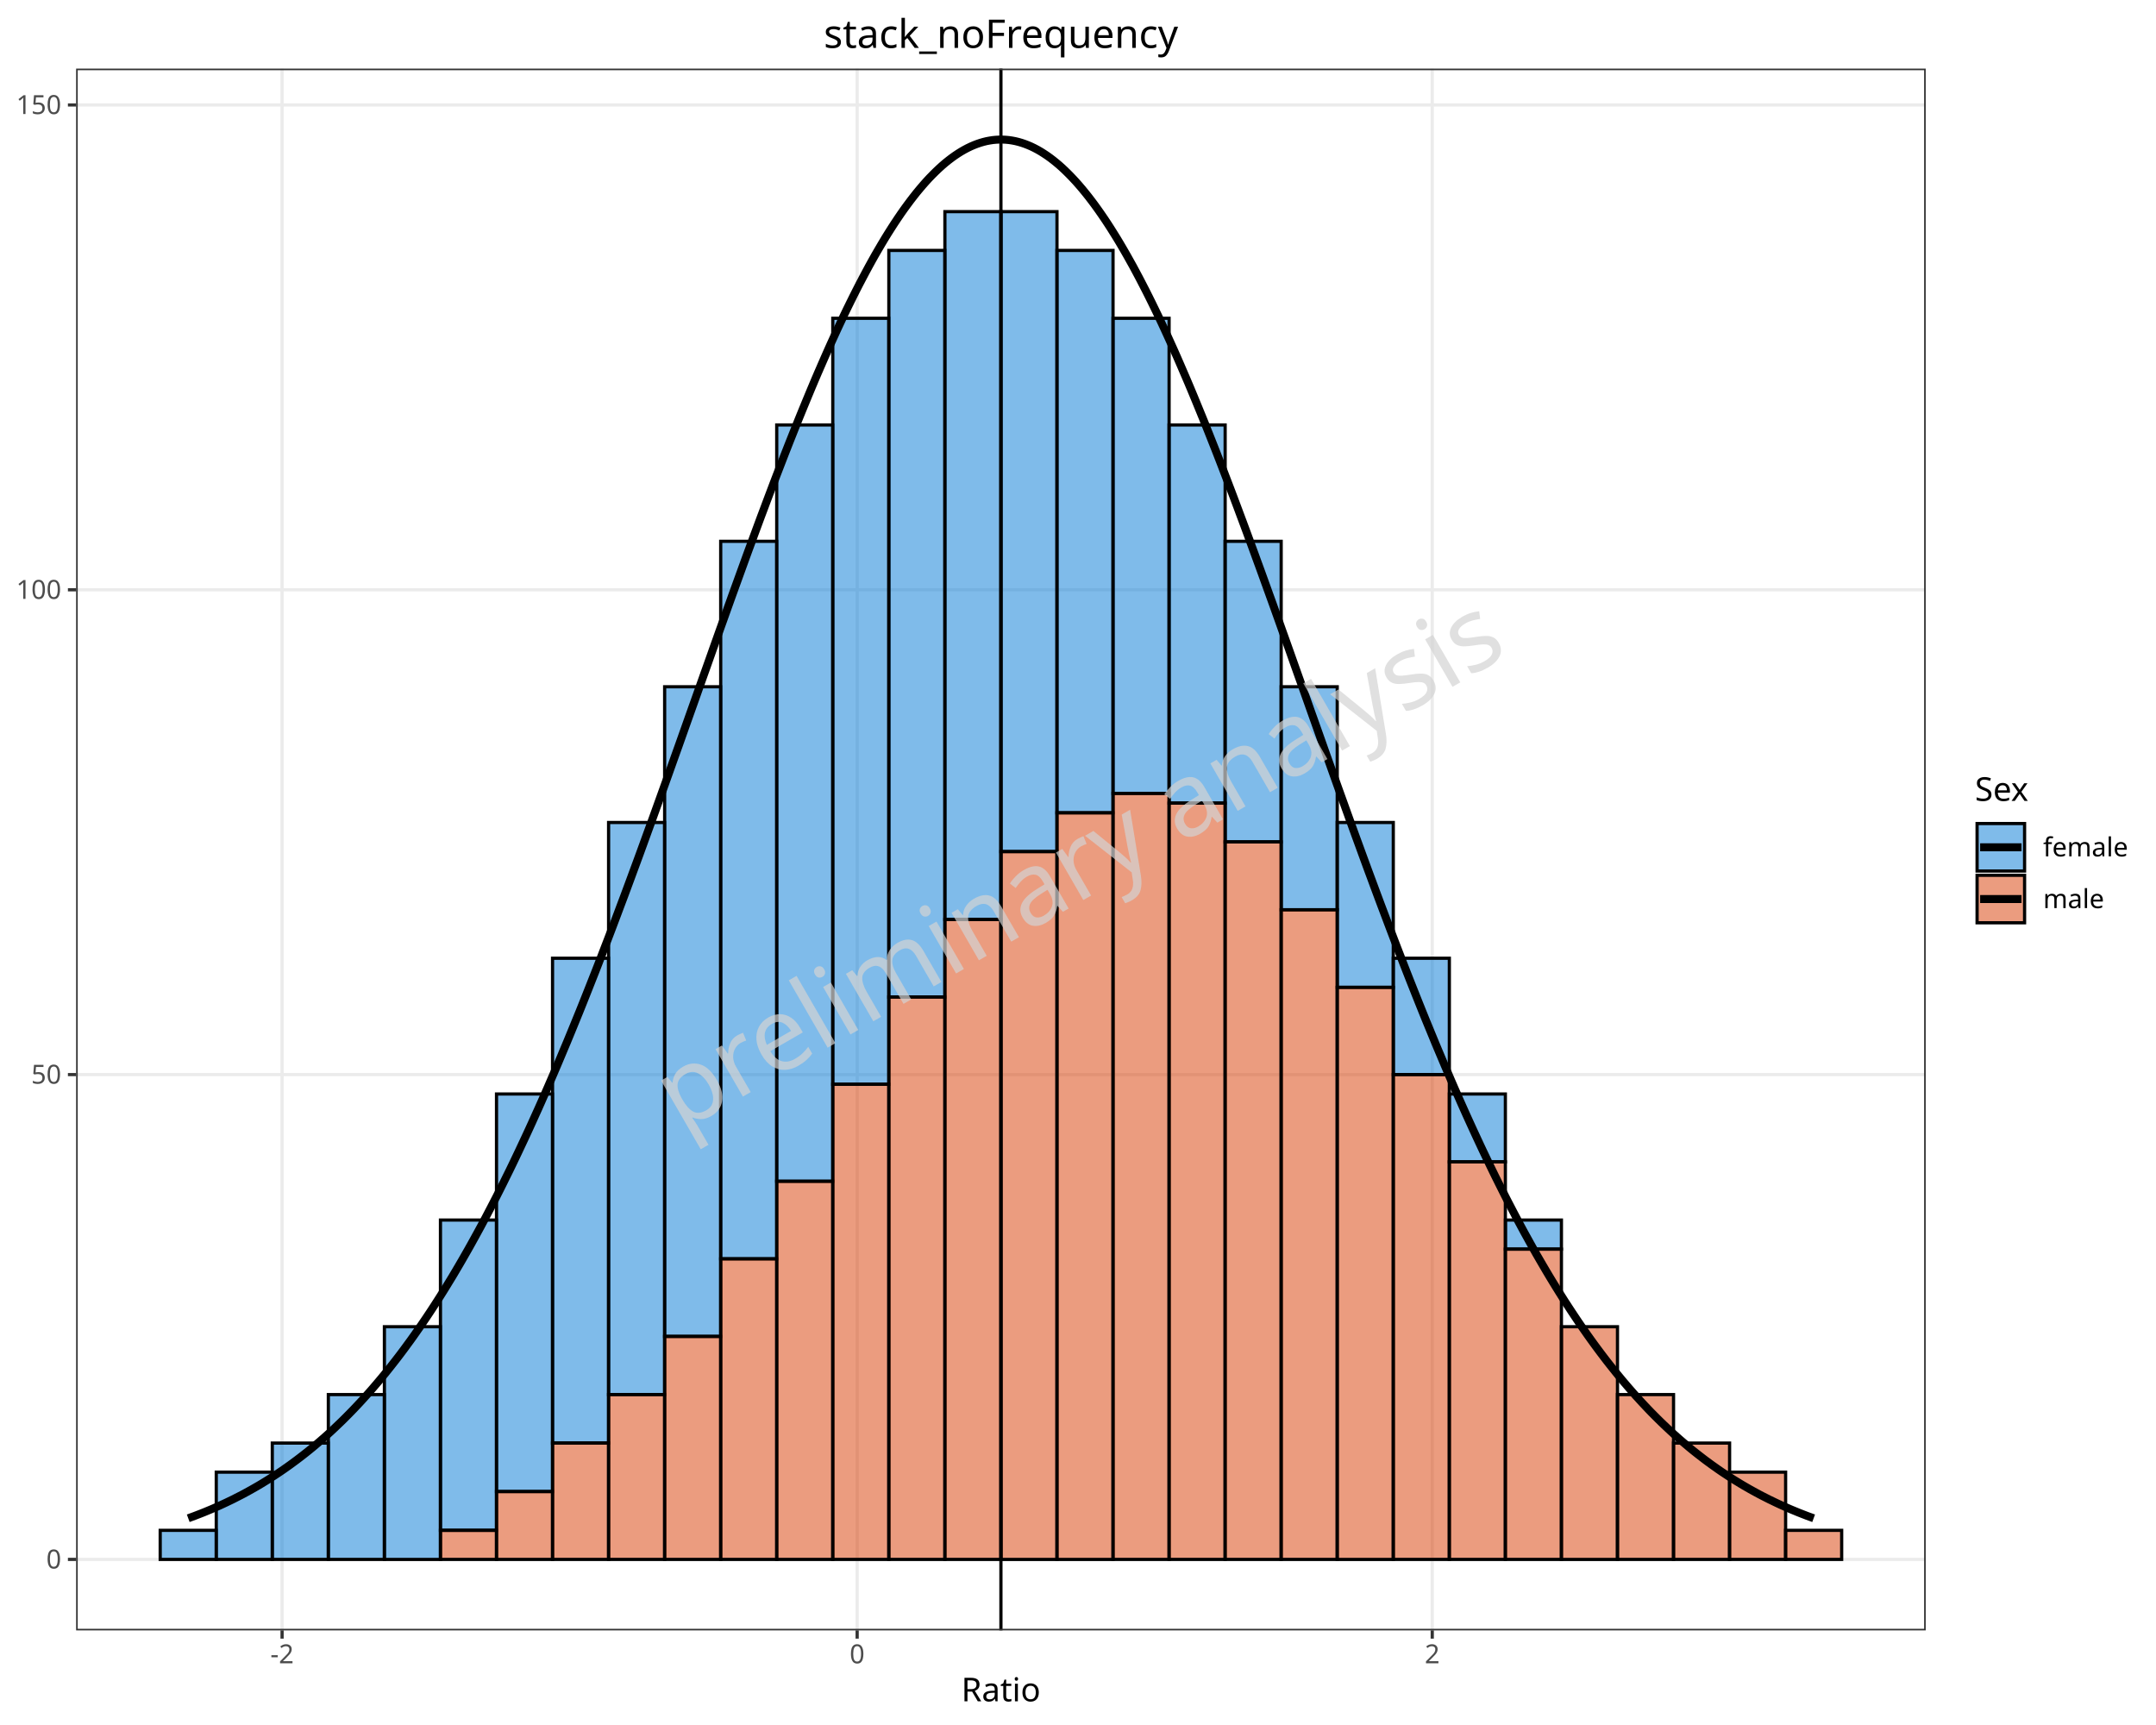
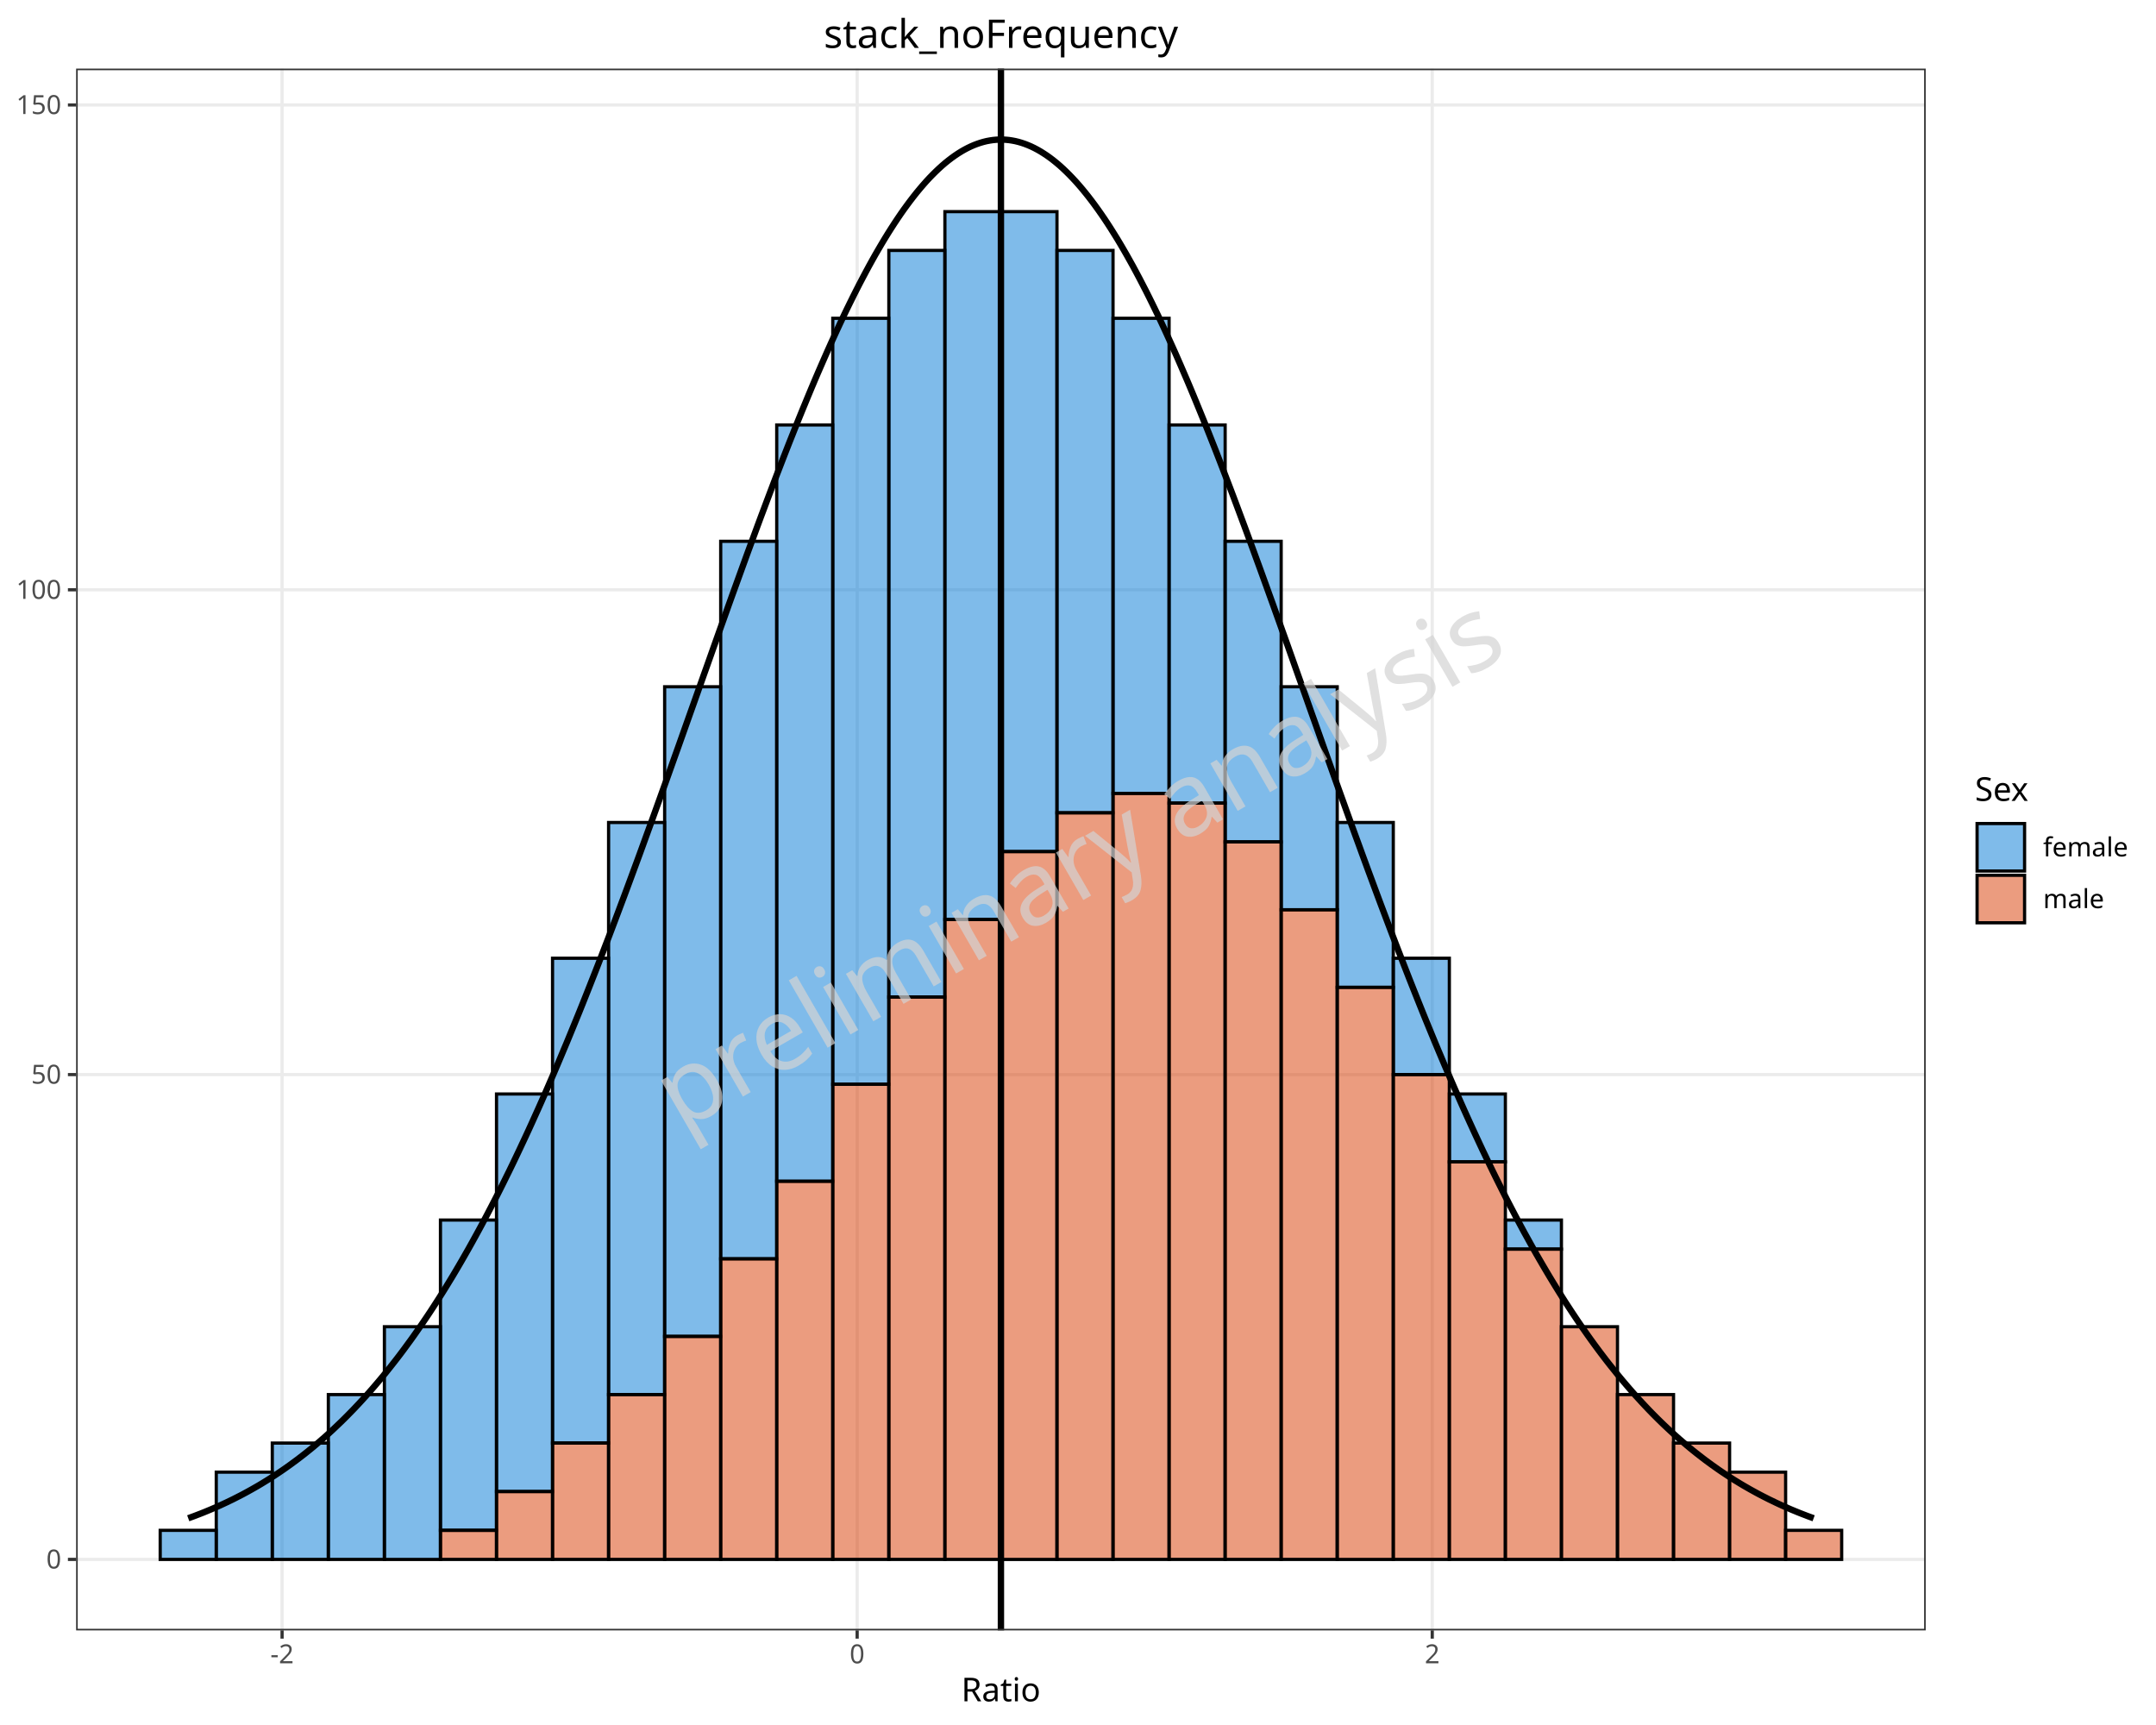
<svg xmlns="http://www.w3.org/2000/svg" class="svglite" data-engine-version="2.0" width="720.00pt" height="576.00pt" viewBox="0 0 720.00 576.00">
  <defs>
    <style type="text/css">
    .svglite line, .svglite polyline, .svglite polygon, .svglite path, .svglite rect, .svglite circle {
      fill: none;
      stroke: #000000;
      stroke-linecap: round;
      stroke-linejoin: round;
      stroke-miterlimit: 10.00;
    }
  </style>
  </defs>
  <rect width="100%" height="100%" style="stroke: none; fill: #FFFFFF;" />
  <defs>
    <clipPath id="cpMC4wMHw3MjAuMDB8MC4wMHw1NzYuMDA=">
      <rect x="0.00" y="0.00" width="720.00" height="576.00" />
    </clipPath>
  </defs>
  <g clip-path="url(#cpMC4wMHw3MjAuMDB8MC4wMHw1NzYuMDA=)">
    <rect x="0.00" y="0.00" width="720.00" height="576.00" style="stroke-width: 1.07; stroke: #FFFFFF; fill: #FFFFFF;" />
  </g>
  <defs>
    <clipPath id="cpMjUuNDJ8NjQzLjEwfDIyLjkwfDU0NC40Mg==">
      <rect x="25.42" y="22.90" width="617.68" height="521.51" />
    </clipPath>
  </defs>
  <g clip-path="url(#cpMjUuNDJ8NjQzLjEwfDIyLjkwfDU0NC40Mg==)">
    <rect x="25.42" y="22.90" width="617.68" height="521.51" style="stroke-width: 1.07; stroke: none; fill: #FFFFFF;" />
    <polyline points="25.42,520.71 643.10,520.71 " style="stroke-width: 1.07; stroke: #EBEBEB; stroke-linecap: butt;" />
    <polyline points="25.42,358.82 643.10,358.82 " style="stroke-width: 1.07; stroke: #EBEBEB; stroke-linecap: butt;" />
    <polyline points="25.42,196.94 643.10,196.94 " style="stroke-width: 1.07; stroke: #EBEBEB; stroke-linecap: butt;" />
    <polyline points="25.42,35.05 643.10,35.05 " style="stroke-width: 1.07; stroke: #EBEBEB; stroke-linecap: butt;" />
    <polyline points="94.20,544.42 94.20,22.90 " style="stroke-width: 1.07; stroke: #EBEBEB; stroke-linecap: butt;" />
    <polyline points="286.25,544.42 286.25,22.90 " style="stroke-width: 1.07; stroke: #EBEBEB; stroke-linecap: butt;" />
    <polyline points="478.30,544.42 478.30,22.90 " style="stroke-width: 1.07; stroke: #EBEBEB; stroke-linecap: butt;" />
    <rect x="53.50" y="511.00" width="18.72" height="9.71" style="stroke-width: 1.07; stroke-linecap: butt; stroke-linejoin: miter; fill: #0078D7; fill-opacity: 0.50;" />
    <rect x="72.22" y="491.57" width="18.72" height="29.14" style="stroke-width: 1.07; stroke-linecap: butt; stroke-linejoin: miter; fill: #0078D7; fill-opacity: 0.50;" />
    <rect x="90.93" y="481.86" width="18.72" height="38.85" style="stroke-width: 1.07; stroke-linecap: butt; stroke-linejoin: miter; fill: #0078D7; fill-opacity: 0.50;" />
    <rect x="109.65" y="465.67" width="18.72" height="55.04" style="stroke-width: 1.07; stroke-linecap: butt; stroke-linejoin: miter; fill: #0078D7; fill-opacity: 0.50;" />
    <rect x="128.37" y="443.01" width="18.72" height="77.71" style="stroke-width: 1.07; stroke-linecap: butt; stroke-linejoin: miter; fill: #0078D7; fill-opacity: 0.50;" />
    <rect x="147.09" y="407.39" width="18.72" height="103.61" style="stroke-width: 1.07; stroke-linecap: butt; stroke-linejoin: miter; fill: #0078D7; fill-opacity: 0.50;" />
    <rect x="165.81" y="365.30" width="18.72" height="132.75" style="stroke-width: 1.07; stroke-linecap: butt; stroke-linejoin: miter; fill: #0078D7; fill-opacity: 0.50;" />
    <rect x="184.52" y="319.97" width="18.72" height="161.89" style="stroke-width: 1.07; stroke-linecap: butt; stroke-linejoin: miter; fill: #0078D7; fill-opacity: 0.50;" />
    <rect x="203.24" y="274.64" width="18.72" height="191.03" style="stroke-width: 1.07; stroke-linecap: butt; stroke-linejoin: miter; fill: #0078D7; fill-opacity: 0.50;" />
    <rect x="221.96" y="229.32" width="18.72" height="216.93" style="stroke-width: 1.07; stroke-linecap: butt; stroke-linejoin: miter; fill: #0078D7; fill-opacity: 0.50;" />
    <rect x="240.68" y="180.75" width="18.72" height="239.59" style="stroke-width: 1.07; stroke-linecap: butt; stroke-linejoin: miter; fill: #0078D7; fill-opacity: 0.50;" />
    <rect x="259.39" y="141.90" width="18.72" height="252.54" style="stroke-width: 1.07; stroke-linecap: butt; stroke-linejoin: miter; fill: #0078D7; fill-opacity: 0.50;" />
    <rect x="278.11" y="106.28" width="18.72" height="255.78" style="stroke-width: 1.07; stroke-linecap: butt; stroke-linejoin: miter; fill: #0078D7; fill-opacity: 0.50;" />
    <rect x="296.83" y="83.62" width="18.72" height="249.31" style="stroke-width: 1.07; stroke-linecap: butt; stroke-linejoin: miter; fill: #0078D7; fill-opacity: 0.50;" />
    <rect x="315.55" y="70.67" width="18.72" height="236.36" style="stroke-width: 1.07; stroke-linecap: butt; stroke-linejoin: miter; fill: #0078D7; fill-opacity: 0.50;" />
    <rect x="334.26" y="70.67" width="18.72" height="213.69" style="stroke-width: 1.07; stroke-linecap: butt; stroke-linejoin: miter; fill: #0078D7; fill-opacity: 0.50;" />
    <rect x="352.98" y="83.62" width="18.72" height="187.79" style="stroke-width: 1.07; stroke-linecap: butt; stroke-linejoin: miter; fill: #0078D7; fill-opacity: 0.50;" />
    <rect x="371.70" y="106.28" width="18.72" height="158.65" style="stroke-width: 1.07; stroke-linecap: butt; stroke-linejoin: miter; fill: #0078D7; fill-opacity: 0.50;" />
    <rect x="390.42" y="141.90" width="18.72" height="126.27" style="stroke-width: 1.07; stroke-linecap: butt; stroke-linejoin: miter; fill: #0078D7; fill-opacity: 0.50;" />
    <rect x="409.13" y="180.75" width="18.72" height="100.37" style="stroke-width: 1.07; stroke-linecap: butt; stroke-linejoin: miter; fill: #0078D7; fill-opacity: 0.50;" />
    <rect x="427.85" y="229.32" width="18.72" height="74.47" style="stroke-width: 1.07; stroke-linecap: butt; stroke-linejoin: miter; fill: #0078D7; fill-opacity: 0.50;" />
    <rect x="446.57" y="274.64" width="18.72" height="55.04" style="stroke-width: 1.07; stroke-linecap: butt; stroke-linejoin: miter; fill: #0078D7; fill-opacity: 0.50;" />
    <rect x="465.29" y="319.97" width="18.72" height="38.85" style="stroke-width: 1.07; stroke-linecap: butt; stroke-linejoin: miter; fill: #0078D7; fill-opacity: 0.50;" />
    <rect x="484.00" y="365.30" width="18.72" height="22.66" style="stroke-width: 1.07; stroke-linecap: butt; stroke-linejoin: miter; fill: #0078D7; fill-opacity: 0.50;" />
    <rect x="502.72" y="407.39" width="18.72" height="9.71" style="stroke-width: 1.07; stroke-linecap: butt; stroke-linejoin: miter; fill: #0078D7; fill-opacity: 0.50;" />
    <rect x="521.44" y="443.01" width="18.72" height="0.00" style="stroke-width: 1.07; stroke-linecap: butt; stroke-linejoin: miter; fill: #0078D7; fill-opacity: 0.50;" />
    <rect x="540.16" y="465.67" width="18.72" height="0.00" style="stroke-width: 1.07; stroke-linecap: butt; stroke-linejoin: miter; fill: #0078D7; fill-opacity: 0.50;" />
    <rect x="558.88" y="481.86" width="18.72" height="0.00" style="stroke-width: 1.07; stroke-linecap: butt; stroke-linejoin: miter; fill: #0078D7; fill-opacity: 0.50;" />
    <rect x="577.59" y="491.57" width="18.72" height="0.00" style="stroke-width: 1.07; stroke-linecap: butt; stroke-linejoin: miter; fill: #0078D7; fill-opacity: 0.50;" />
    <rect x="596.31" y="511.00" width="18.72" height="0.00" style="stroke-width: 1.07; stroke-linecap: butt; stroke-linejoin: miter; fill: #0078D7; fill-opacity: 0.50;" />
    <rect x="53.50" y="520.71" width="18.72" height="0.00" style="stroke-width: 1.07; stroke-linecap: butt; stroke-linejoin: miter; fill: #D83B01; fill-opacity: 0.50;" />
    <rect x="72.22" y="520.71" width="18.72" height="0.00" style="stroke-width: 1.07; stroke-linecap: butt; stroke-linejoin: miter; fill: #D83B01; fill-opacity: 0.50;" />
    <rect x="90.93" y="520.71" width="18.72" height="0.00" style="stroke-width: 1.07; stroke-linecap: butt; stroke-linejoin: miter; fill: #D83B01; fill-opacity: 0.50;" />
    <rect x="109.65" y="520.71" width="18.72" height="0.00" style="stroke-width: 1.07; stroke-linecap: butt; stroke-linejoin: miter; fill: #D83B01; fill-opacity: 0.50;" />
    <rect x="128.37" y="520.71" width="18.72" height="0.00" style="stroke-width: 1.07; stroke-linecap: butt; stroke-linejoin: miter; fill: #D83B01; fill-opacity: 0.50;" />
    <rect x="147.09" y="511.00" width="18.72" height="9.71" style="stroke-width: 1.07; stroke-linecap: butt; stroke-linejoin: miter; fill: #D83B01; fill-opacity: 0.50;" />
    <rect x="165.81" y="498.05" width="18.72" height="22.66" style="stroke-width: 1.07; stroke-linecap: butt; stroke-linejoin: miter; fill: #D83B01; fill-opacity: 0.50;" />
    <rect x="184.52" y="481.86" width="18.72" height="38.85" style="stroke-width: 1.07; stroke-linecap: butt; stroke-linejoin: miter; fill: #D83B01; fill-opacity: 0.50;" />
    <rect x="203.24" y="465.67" width="18.72" height="55.04" style="stroke-width: 1.07; stroke-linecap: butt; stroke-linejoin: miter; fill: #D83B01; fill-opacity: 0.50;" />
    <rect x="221.96" y="446.24" width="18.72" height="74.47" style="stroke-width: 1.07; stroke-linecap: butt; stroke-linejoin: miter; fill: #D83B01; fill-opacity: 0.50;" />
    <rect x="240.68" y="420.34" width="18.72" height="100.37" style="stroke-width: 1.07; stroke-linecap: butt; stroke-linejoin: miter; fill: #D83B01; fill-opacity: 0.50;" />
    <rect x="259.39" y="394.44" width="18.72" height="126.27" style="stroke-width: 1.07; stroke-linecap: butt; stroke-linejoin: miter; fill: #D83B01; fill-opacity: 0.50;" />
    <rect x="278.11" y="362.06" width="18.72" height="158.65" style="stroke-width: 1.07; stroke-linecap: butt; stroke-linejoin: miter; fill: #D83B01; fill-opacity: 0.50;" />
    <rect x="296.83" y="332.92" width="18.72" height="187.79" style="stroke-width: 1.07; stroke-linecap: butt; stroke-linejoin: miter; fill: #D83B01; fill-opacity: 0.50;" />
    <rect x="315.55" y="307.02" width="18.72" height="213.69" style="stroke-width: 1.07; stroke-linecap: butt; stroke-linejoin: miter; fill: #D83B01; fill-opacity: 0.50;" />
    <rect x="334.26" y="284.36" width="18.72" height="236.36" style="stroke-width: 1.07; stroke-linecap: butt; stroke-linejoin: miter; fill: #D83B01; fill-opacity: 0.50;" />
    <rect x="352.98" y="271.41" width="18.72" height="249.31" style="stroke-width: 1.07; stroke-linecap: butt; stroke-linejoin: miter; fill: #D83B01; fill-opacity: 0.50;" />
    <rect x="371.70" y="264.93" width="18.72" height="255.78" style="stroke-width: 1.07; stroke-linecap: butt; stroke-linejoin: miter; fill: #D83B01; fill-opacity: 0.50;" />
    <rect x="390.42" y="268.17" width="18.72" height="252.54" style="stroke-width: 1.07; stroke-linecap: butt; stroke-linejoin: miter; fill: #D83B01; fill-opacity: 0.50;" />
    <rect x="409.13" y="281.12" width="18.72" height="239.59" style="stroke-width: 1.07; stroke-linecap: butt; stroke-linejoin: miter; fill: #D83B01; fill-opacity: 0.50;" />
    <rect x="427.85" y="303.78" width="18.72" height="216.93" style="stroke-width: 1.07; stroke-linecap: butt; stroke-linejoin: miter; fill: #D83B01; fill-opacity: 0.50;" />
    <rect x="446.57" y="329.69" width="18.72" height="191.03" style="stroke-width: 1.07; stroke-linecap: butt; stroke-linejoin: miter; fill: #D83B01; fill-opacity: 0.50;" />
    <rect x="465.29" y="358.82" width="18.72" height="161.89" style="stroke-width: 1.07; stroke-linecap: butt; stroke-linejoin: miter; fill: #D83B01; fill-opacity: 0.50;" />
    <rect x="484.00" y="387.96" width="18.72" height="132.75" style="stroke-width: 1.07; stroke-linecap: butt; stroke-linejoin: miter; fill: #D83B01; fill-opacity: 0.50;" />
    <rect x="502.72" y="417.10" width="18.72" height="103.61" style="stroke-width: 1.07; stroke-linecap: butt; stroke-linejoin: miter; fill: #D83B01; fill-opacity: 0.50;" />
    <rect x="521.44" y="443.01" width="18.72" height="77.71" style="stroke-width: 1.07; stroke-linecap: butt; stroke-linejoin: miter; fill: #D83B01; fill-opacity: 0.50;" />
    <rect x="540.16" y="465.67" width="18.72" height="55.04" style="stroke-width: 1.07; stroke-linecap: butt; stroke-linejoin: miter; fill: #D83B01; fill-opacity: 0.50;" />
    <rect x="558.88" y="481.86" width="18.72" height="38.85" style="stroke-width: 1.07; stroke-linecap: butt; stroke-linejoin: miter; fill: #D83B01; fill-opacity: 0.50;" />
    <rect x="577.59" y="491.57" width="18.72" height="29.14" style="stroke-width: 1.07; stroke-linecap: butt; stroke-linejoin: miter; fill: #D83B01; fill-opacity: 0.50;" />
    <rect x="596.31" y="511.00" width="18.72" height="9.71" style="stroke-width: 1.07; stroke-linecap: butt; stroke-linejoin: miter; fill: #D83B01; fill-opacity: 0.50;" />
-     <polyline points="62.86,506.97 63.92,506.58 64.98,506.19 66.04,505.78 67.11,505.37 68.17,504.95 69.23,504.51 70.29,504.07 71.36,503.61 72.42,503.15 73.48,502.68 74.54,502.19 75.61,501.69 76.67,501.18 77.73,500.67 78.79,500.13 79.85,499.59 80.92,499.04 81.98,498.47 83.04,497.89 84.10,497.30 85.17,496.69 86.23,496.08 87.29,495.45 88.35,494.80 89.41,494.15 90.48,493.47 91.54,492.79 92.60,492.09 93.66,491.38 94.73,490.65 95.79,489.90 96.85,489.15 97.91,488.37 98.97,487.59 100.04,486.78 101.10,485.96 102.16,485.13 103.22,484.28 104.29,483.41 105.35,482.52 106.41,481.62 107.47,480.70 108.54,479.77 109.60,478.82 110.66,477.85 111.72,476.86 112.78,475.85 113.85,474.83 114.91,473.79 115.97,472.73 117.03,471.65 118.10,470.55 119.16,469.43 120.22,468.30 121.28,467.14 122.34,465.97 123.41,464.77 124.47,463.56 125.53,462.32 126.59,461.07 127.66,459.79 128.72,458.50 129.78,457.18 130.84,455.84 131.90,454.49 132.97,453.11 134.03,451.71 135.09,450.29 136.15,448.84 137.22,447.38 138.28,445.89 139.34,444.38 140.40,442.85 141.46,441.30 142.53,439.72 143.59,438.13 144.65,436.51 145.71,434.87 146.78,433.20 147.84,431.52 148.90,429.81 149.96,428.07 151.03,426.32 152.09,424.54 153.15,422.74 154.21,420.92 155.27,419.07 156.34,417.20 157.40,415.31 158.46,413.39 159.52,411.46 160.59,409.49 161.65,407.51 162.71,405.50 163.77,403.47 164.83,401.42 165.90,399.35 166.96,397.25 168.02,395.13 169.08,392.98 170.15,390.82 171.21,388.63 172.27,386.42 173.33,384.19 174.39,381.93 175.46,379.65 176.52,377.36 177.58,375.04 178.64,372.69 179.71,370.33 180.77,367.95 181.83,365.54 182.89,363.12 183.95,360.67 185.02,358.20 186.08,355.72 187.14,353.21 188.20,350.68 189.27,348.14 190.33,345.57 191.39,342.99 192.45,340.39 193.52,337.77 194.58,335.13 195.64,332.47 196.70,329.80 197.76,327.11 198.83,324.40 199.89,321.68 200.95,318.94 202.01,316.18 203.08,313.41 204.14,310.63 205.20,307.83 206.26,305.02 207.32,302.19 208.39,299.35 209.45,296.50 210.51,293.64 211.57,290.76 212.64,287.87 213.70,284.98 214.76,282.07 215.82,279.15 216.88,276.23 217.95,273.29 219.01,270.35 220.07,267.40 221.13,264.44 222.20,261.48 223.26,258.51 224.32,255.53 225.38,252.55 226.45,249.57 227.51,246.58 228.57,243.59 229.63,240.60 230.69,237.61 231.76,234.61 232.82,231.62 233.88,228.62 234.94,225.63 236.01,222.64 237.07,219.65 238.13,216.66 239.19,213.68 240.25,210.70 241.32,207.72 242.38,204.76 243.44,201.79 244.50,198.84 245.57,195.89 246.63,192.96 247.69,190.03 248.75,187.11 249.81,184.20 250.88,181.30 251.94,178.42 253.00,175.55 254.06,172.69 255.13,169.85 256.19,167.02 257.25,164.21 258.31,161.41 259.37,158.64 260.44,155.88 261.50,153.13 262.56,150.41 263.62,147.71 264.69,145.03 265.75,142.37 266.81,139.74 267.87,137.13 268.94,134.54 270.00,131.97 271.06,129.43 272.12,126.92 273.18,124.44 274.25,121.98 275.31,119.55 276.37,117.15 277.43,114.78 278.50,112.44 279.56,110.13 280.62,107.85 281.68,105.60 282.74,103.39 283.81,101.21 284.87,99.07 285.93,96.96 286.99,94.89 288.06,92.85 289.12,90.85 290.18,88.88 291.24,86.96 292.30,85.07 293.37,83.23 294.43,81.42 295.49,79.65 296.55,77.93 297.62,76.24 298.68,74.60 299.74,73.00 300.80,71.44 301.86,69.93 302.93,68.46 303.99,67.04 305.05,65.66 306.11,64.32 307.18,63.03 308.24,61.79 309.30,60.59 310.36,59.44 311.43,58.34 312.49,57.29 313.55,56.28 314.61,55.32 315.67,54.41 316.74,53.55 317.80,52.74 318.86,51.98 319.92,51.27 320.99,50.60 322.05,49.99 323.11,49.43 324.17,48.92 325.23,48.46 326.30,48.05 327.36,47.69 328.42,47.38 329.48,47.12 330.55,46.92 331.61,46.76 332.67,46.66 333.73,46.61 334.79,46.61 335.86,46.66 336.92,46.76 337.98,46.92 339.04,47.12 340.11,47.38 341.17,47.69 342.23,48.05 343.29,48.46 344.36,48.92 345.42,49.43 346.48,49.99 347.54,50.60 348.60,51.27 349.67,51.98 350.73,52.74 351.79,53.55 352.85,54.41 353.92,55.32 354.98,56.28 356.04,57.29 357.10,58.34 358.16,59.44 359.23,60.59 360.29,61.79 361.35,63.03 362.41,64.32 363.48,65.66 364.54,67.04 365.60,68.46 366.66,69.93 367.72,71.44 368.79,73.00 369.85,74.60 370.91,76.24 371.97,77.93 373.04,79.65 374.10,81.42 375.16,83.23 376.22,85.07 377.28,86.96 378.35,88.88 379.41,90.85 380.47,92.85 381.53,94.89 382.60,96.96 383.66,99.07 384.72,101.21 385.78,103.39 386.85,105.60 387.91,107.85 388.97,110.13 390.03,112.44 391.09,114.78 392.16,117.15 393.22,119.55 394.28,121.98 395.34,124.44 396.41,126.92 397.47,129.43 398.53,131.97 399.59,134.54 400.65,137.13 401.72,139.74 402.78,142.37 403.84,145.03 404.90,147.71 405.97,150.41 407.03,153.13 408.09,155.88 409.15,158.64 410.21,161.41 411.28,164.21 412.34,167.02 413.40,169.85 414.46,172.69 415.53,175.55 416.59,178.42 417.65,181.30 418.71,184.20 419.77,187.11 420.84,190.03 421.90,192.96 422.96,195.89 424.02,198.84 425.09,201.79 426.15,204.76 427.21,207.72 428.27,210.70 429.34,213.68 430.40,216.66 431.46,219.65 432.52,222.64 433.58,225.63 434.65,228.62 435.71,231.62 436.77,234.61 437.83,237.61 438.90,240.60 439.96,243.59 441.02,246.58 442.08,249.57 443.14,252.55 444.21,255.53 445.27,258.51 446.33,261.48 447.39,264.44 448.46,267.40 449.52,270.35 450.58,273.29 451.64,276.23 452.70,279.15 453.77,282.07 454.83,284.98 455.89,287.87 456.95,290.76 458.02,293.64 459.08,296.50 460.14,299.35 461.20,302.19 462.27,305.02 463.33,307.83 464.39,310.63 465.45,313.41 466.51,316.18 467.58,318.94 468.64,321.68 469.70,324.40 470.76,327.11 471.83,329.80 472.89,332.47 473.95,335.13 475.01,337.77 476.07,340.39 477.14,342.99 478.20,345.57 479.26,348.14 480.32,350.68 481.39,353.21 482.45,355.72 483.51,358.20 484.57,360.67 485.63,363.12 486.70,365.54 487.76,367.95 488.82,370.33 489.88,372.69 490.95,375.04 492.01,377.36 493.07,379.65 494.13,381.93 495.19,384.19 496.26,386.42 497.32,388.63 498.38,390.82 499.44,392.98 500.51,395.13 501.57,397.25 502.63,399.35 503.69,401.42 504.76,403.47 505.82,405.50 506.88,407.51 507.94,409.49 509.00,411.46 510.07,413.39 511.13,415.31 512.19,417.20 513.25,419.07 514.32,420.92 515.38,422.74 516.44,424.54 517.50,426.32 518.56,428.07 519.63,429.81 520.69,431.52 521.75,433.20 522.81,434.87 523.88,436.51 524.94,438.13 526.00,439.72 527.06,441.30 528.12,442.85 529.19,444.38 530.25,445.89 531.31,447.38 532.37,448.84 533.44,450.29 534.50,451.71 535.56,453.11 536.62,454.49 537.68,455.84 538.75,457.18 539.81,458.50 540.87,459.79 541.93,461.07 543.00,462.32 544.06,463.56 545.12,464.77 546.18,465.97 547.25,467.14 548.31,468.30 549.37,469.43 550.43,470.55 551.49,471.65 552.56,472.73 553.62,473.79 554.68,474.83 555.74,475.85 556.81,476.86 557.87,477.85 558.93,478.82 559.99,479.77 561.05,480.70 562.12,481.62 563.18,482.52 564.24,483.41 565.30,484.28 566.37,485.13 567.43,485.96 568.49,486.78 569.55,487.59 570.61,488.37 571.68,489.15 572.74,489.90 573.80,490.65 574.86,491.38 575.93,492.09 576.99,492.79 578.05,493.47 579.11,494.15 580.18,494.80 581.24,495.45 582.30,496.08 583.36,496.69 584.42,497.30 585.49,497.89 586.55,498.47 587.61,499.04 588.67,499.59 589.74,500.13 590.80,500.67 591.86,501.18 592.92,501.69 593.98,502.19 595.05,502.68 596.11,503.15 597.17,503.61 598.23,504.07 599.30,504.51 600.36,504.95 601.42,505.37 602.48,505.78 603.54,506.19 604.61,506.58 605.67,506.97 " style="stroke-width: 2.67; stroke-linecap: butt;" />
-     <line x1="334.26" y1="544.42" x2="334.26" y2="22.90" style="stroke-width: 1.07; stroke-linecap: butt;" />
+     <polyline points="62.86,506.97 63.92,506.58 64.98,506.19 66.04,505.78 67.11,505.37 68.17,504.95 69.23,504.51 70.29,504.07 71.36,503.61 72.42,503.15 73.48,502.68 74.54,502.19 75.61,501.69 76.67,501.18 77.73,500.67 78.79,500.13 79.85,499.59 80.92,499.04 81.98,498.47 83.04,497.89 84.10,497.30 85.17,496.69 86.23,496.08 87.29,495.45 88.35,494.80 89.41,494.15 90.48,493.47 91.54,492.79 92.60,492.09 93.66,491.38 94.73,490.65 95.79,489.90 96.85,489.15 97.91,488.37 98.97,487.59 100.04,486.78 101.10,485.96 102.16,485.13 103.22,484.28 104.29,483.41 105.35,482.52 106.41,481.62 107.47,480.70 108.54,479.77 109.60,478.82 110.66,477.85 111.72,476.86 112.78,475.85 113.85,474.83 114.91,473.79 115.97,472.73 117.03,471.65 118.10,470.55 119.16,469.43 120.22,468.30 121.28,467.14 122.34,465.97 123.41,464.77 124.47,463.56 125.53,462.32 126.59,461.07 127.66,459.79 128.72,458.50 129.78,457.18 130.84,455.84 131.90,454.49 132.97,453.11 134.03,451.71 135.09,450.29 136.15,448.84 137.22,447.38 138.28,445.89 139.34,444.38 140.40,442.85 141.46,441.30 142.53,439.72 143.59,438.13 144.65,436.51 145.71,434.87 146.78,433.20 147.84,431.52 148.90,429.81 149.96,428.07 151.03,426.32 152.09,424.54 153.15,422.74 154.21,420.92 155.27,419.07 156.34,417.20 157.40,415.31 158.46,413.39 159.52,411.46 160.59,409.49 161.65,407.51 162.71,405.50 163.77,403.47 164.83,401.42 165.90,399.35 166.96,397.25 168.02,395.13 169.08,392.98 170.15,390.82 171.21,388.63 172.27,386.42 173.33,384.19 174.39,381.93 175.46,379.65 176.52,377.36 177.58,375.04 178.64,372.69 179.71,370.33 180.77,367.95 181.83,365.54 182.89,363.12 183.95,360.67 185.02,358.20 186.08,355.72 187.14,353.21 188.20,350.68 189.27,348.14 190.33,345.57 191.39,342.99 192.45,340.39 193.52,337.77 194.58,335.13 195.64,332.47 196.70,329.80 197.76,327.11 198.83,324.40 199.89,321.68 200.95,318.94 202.01,316.18 203.08,313.41 204.14,310.63 205.20,307.83 206.26,305.02 207.32,302.19 208.39,299.35 209.45,296.50 210.51,293.64 211.57,290.76 212.64,287.87 213.70,284.98 214.76,282.07 215.82,279.15 216.88,276.23 217.95,273.29 219.01,270.35 220.07,267.40 221.13,264.44 222.20,261.48 223.26,258.51 224.32,255.53 225.38,252.55 226.45,249.57 227.51,246.58 228.57,243.59 229.63,240.60 230.69,237.61 231.76,234.61 232.82,231.62 233.88,228.62 234.94,225.63 236.01,222.64 237.07,219.65 238.13,216.66 239.19,213.68 240.25,210.70 241.32,207.72 242.38,204.76 243.44,201.79 244.50,198.84 245.57,195.89 246.63,192.96 247.69,190.03 248.75,187.11 249.81,184.20 250.88,181.30 251.94,178.42 253.00,175.55 254.06,172.69 255.13,169.85 256.19,167.02 257.25,164.21 258.31,161.41 259.37,158.64 260.44,155.88 261.50,153.13 262.56,150.41 263.62,147.71 264.69,145.03 265.75,142.37 266.81,139.74 267.87,137.13 268.94,134.54 270.00,131.97 271.06,129.43 272.12,126.92 273.18,124.44 274.25,121.98 275.31,119.55 276.37,117.15 277.43,114.78 278.50,112.44 279.56,110.13 280.62,107.85 281.68,105.60 282.74,103.39 283.81,101.21 284.87,99.07 285.93,96.96 286.99,94.89 288.06,92.85 289.12,90.85 290.18,88.88 291.24,86.96 292.30,85.07 293.37,83.23 294.43,81.42 295.49,79.65 296.55,77.93 297.62,76.24 298.68,74.60 299.74,73.00 300.80,71.44 301.86,69.93 302.93,68.46 303.99,67.04 305.05,65.66 306.11,64.32 307.18,63.03 308.24,61.79 309.30,60.59 310.36,59.44 311.43,58.34 312.49,57.29 313.55,56.28 314.61,55.32 315.67,54.41 316.74,53.55 317.80,52.74 318.86,51.98 319.92,51.27 320.99,50.60 322.05,49.99 323.11,49.43 324.17,48.92 325.23,48.46 326.30,48.05 327.36,47.69 328.42,47.38 329.48,47.12 330.55,46.92 331.61,46.76 332.67,46.66 333.73,46.61 334.79,46.61 335.86,46.66 336.92,46.76 337.98,46.92 339.04,47.12 340.11,47.38 341.17,47.69 342.23,48.05 343.29,48.46 344.36,48.92 345.42,49.43 346.48,49.99 347.54,50.60 348.60,51.27 349.67,51.98 350.73,52.74 351.79,53.55 352.85,54.41 353.92,55.32 354.98,56.28 356.04,57.29 357.10,58.34 358.16,59.44 359.23,60.59 360.29,61.79 361.35,63.03 362.41,64.32 363.48,65.66 364.54,67.04 365.60,68.46 366.66,69.93 367.72,71.44 368.79,73.00 369.85,74.60 370.91,76.24 371.97,77.93 373.04,79.65 374.10,81.42 375.16,83.23 376.22,85.07 377.28,86.96 378.35,88.88 379.41,90.85 380.47,92.85 381.53,94.89 382.60,96.96 383.66,99.07 384.72,101.21 385.78,103.39 386.85,105.60 387.91,107.85 388.97,110.13 390.03,112.44 391.09,114.78 392.16,117.15 393.22,119.55 394.28,121.98 395.34,124.44 396.41,126.92 397.47,129.43 398.53,131.97 399.59,134.54 400.65,137.13 401.72,139.74 402.78,142.37 403.84,145.03 404.90,147.71 405.97,150.41 407.03,153.13 408.09,155.88 409.15,158.64 410.21,161.41 411.28,164.21 412.34,167.02 413.40,169.85 414.46,172.69 415.53,175.55 416.59,178.42 417.65,181.30 418.71,184.20 419.77,187.11 420.84,190.03 421.90,192.96 422.96,195.89 424.02,198.84 425.09,201.79 426.15,204.76 427.21,207.72 428.27,210.70 429.34,213.68 430.40,216.66 431.46,219.65 432.52,222.64 433.58,225.63 434.65,228.62 435.71,231.62 436.77,234.61 437.83,237.61 438.90,240.60 439.96,243.59 441.02,246.58 442.08,249.57 443.14,252.55 444.21,255.53 445.27,258.51 446.33,261.48 447.39,264.44 448.46,267.40 449.52,270.35 450.58,273.29 451.64,276.23 452.70,279.15 453.77,282.07 454.83,284.98 455.89,287.87 456.95,290.76 458.02,293.64 459.08,296.50 460.14,299.35 461.20,302.19 462.27,305.02 463.33,307.83 464.39,310.63 465.45,313.41 466.51,316.18 467.58,318.94 468.64,321.68 469.70,324.40 470.76,327.11 471.83,329.80 472.89,332.47 473.95,335.13 475.01,337.77 476.07,340.39 477.14,342.99 478.20,345.57 479.26,348.14 480.32,350.68 481.39,353.21 482.45,355.72 483.51,358.20 484.57,360.67 485.63,363.12 486.70,365.54 487.76,367.95 488.82,370.33 489.88,372.69 490.95,375.04 492.01,377.36 493.07,379.65 494.13,381.93 495.19,384.19 496.26,386.42 497.32,388.63 498.38,390.82 499.44,392.98 500.51,395.13 501.57,397.25 502.63,399.35 503.69,401.42 504.76,403.47 505.82,405.50 506.88,407.51 507.94,409.49 509.00,411.46 510.07,413.39 511.13,415.31 512.19,417.20 513.25,419.07 514.32,420.92 515.38,422.74 516.44,424.54 517.50,426.32 518.56,428.07 519.63,429.81 520.69,431.52 521.75,433.20 522.81,434.87 523.88,436.51 524.94,438.13 526.00,439.72 527.06,441.30 528.12,442.85 529.19,444.38 530.25,445.89 531.31,447.38 532.37,448.84 533.44,450.29 534.50,451.71 535.56,453.11 536.62,454.49 537.68,455.84 538.75,457.18 539.81,458.50 540.87,459.79 541.93,461.07 543.00,462.32 544.06,463.56 545.12,464.77 546.18,465.97 547.25,467.14 548.31,468.30 549.37,469.43 550.43,470.55 551.49,471.65 552.56,472.73 553.62,473.79 554.68,474.83 555.74,475.85 556.81,476.86 557.87,477.85 558.93,478.82 559.99,479.77 561.05,480.70 562.12,481.62 563.18,482.52 564.24,483.41 565.30,484.28 566.37,485.13 567.43,485.96 568.49,486.78 569.55,487.59 570.61,488.37 571.68,489.15 572.74,489.90 573.80,490.65 574.86,491.38 575.93,492.09 576.99,492.79 578.05,493.47 579.11,494.15 580.18,494.80 581.24,495.45 582.30,496.08 583.36,496.69 584.42,497.30 585.49,497.89 586.55,498.47 587.61,499.04 588.67,499.59 589.74,500.13 590.80,500.67 591.86,501.18 592.92,501.69 593.98,502.19 595.05,502.68 596.11,503.15 597.17,503.61 598.23,504.07 599.30,504.51 600.36,504.95 601.42,505.37 602.48,505.78 603.54,506.19 604.61,506.58 605.67,506.97 " style="stroke-width: 2.13; stroke-linecap: butt;" />
+     <line x1="334.26" y1="544.42" x2="334.26" y2="22.90" style="stroke-width: 2.13; stroke-linecap: butt;" />
    <rect x="25.42" y="22.90" width="617.68" height="521.51" style="stroke-width: 1.07; stroke: #333333;" />
  </g>
  <g clip-path="url(#cpMC4wMHw3MjAuMDB8MC4wMHw1NzYuMDA=)">
    <text x="20.49" y="523.74" text-anchor="end" style="font-size: 8.80px; fill: #4D4D4D; font-family: sans;" textLength="4.89px" lengthAdjust="spacingAndGlyphs">0</text>
    <text x="20.49" y="361.85" text-anchor="end" style="font-size: 8.80px; fill: #4D4D4D; font-family: sans;" textLength="9.79px" lengthAdjust="spacingAndGlyphs">50</text>
    <text x="20.49" y="199.97" text-anchor="end" style="font-size: 8.80px; fill: #4D4D4D; font-family: sans;" textLength="14.68px" lengthAdjust="spacingAndGlyphs">100</text>
    <text x="20.49" y="38.08" text-anchor="end" style="font-size: 8.80px; fill: #4D4D4D; font-family: sans;" textLength="14.68px" lengthAdjust="spacingAndGlyphs">150</text>
    <polyline points="22.68,520.71 25.42,520.71 " style="stroke-width: 1.07; stroke: #333333; stroke-linecap: butt;" />
    <polyline points="22.68,358.82 25.42,358.82 " style="stroke-width: 1.07; stroke: #333333; stroke-linecap: butt;" />
    <polyline points="22.68,196.94 25.42,196.94 " style="stroke-width: 1.07; stroke: #333333; stroke-linecap: butt;" />
    <polyline points="22.68,35.05 25.42,35.05 " style="stroke-width: 1.07; stroke: #333333; stroke-linecap: butt;" />
    <polyline points="94.20,547.16 94.20,544.42 " style="stroke-width: 1.07; stroke: #333333; stroke-linecap: butt;" />
    <polyline points="286.25,547.16 286.25,544.42 " style="stroke-width: 1.07; stroke: #333333; stroke-linecap: butt;" />
    <polyline points="478.30,547.16 478.30,544.42 " style="stroke-width: 1.07; stroke: #333333; stroke-linecap: butt;" />
    <text x="94.20" y="555.40" text-anchor="middle" style="font-size: 8.80px; fill: #4D4D4D; font-family: sans;" textLength="7.82px" lengthAdjust="spacingAndGlyphs">-2</text>
    <text x="286.25" y="555.40" text-anchor="middle" style="font-size: 8.80px; fill: #4D4D4D; font-family: sans;" textLength="4.89px" lengthAdjust="spacingAndGlyphs">0</text>
    <text x="478.30" y="555.40" text-anchor="middle" style="font-size: 8.80px; fill: #4D4D4D; font-family: sans;" textLength="4.89px" lengthAdjust="spacingAndGlyphs">2</text>
    <text x="334.26" y="568.10" text-anchor="middle" style="font-size: 11.00px; font-family: sans;" textLength="25.68px" lengthAdjust="spacingAndGlyphs">Ratio</text>
    <rect x="654.06" y="253.00" width="60.46" height="61.32" style="stroke-width: 1.07; stroke: none; fill: #FFFFFF;" />
    <text x="659.54" y="267.43" style="font-size: 11.00px; font-family: sans;" textLength="18.96px" lengthAdjust="spacingAndGlyphs">Sex</text>
    <rect x="659.54" y="274.28" width="17.28" height="17.28" style="stroke-width: 1.07; stroke: none; fill: #FFFFFF;" />
    <rect x="660.25" y="274.99" width="15.86" height="15.86" style="stroke-width: 1.07; stroke-linecap: butt; stroke-linejoin: miter; fill: #0078D7; fill-opacity: 0.50;" />
-     <line x1="661.27" y1="282.92" x2="675.09" y2="282.92" style="stroke-width: 2.67; stroke-linecap: butt;" />
    <rect x="659.54" y="291.56" width="17.28" height="17.28" style="stroke-width: 1.07; stroke: none; fill: #FFFFFF;" />
    <rect x="660.25" y="292.27" width="15.86" height="15.86" style="stroke-width: 1.07; stroke-linecap: butt; stroke-linejoin: miter; fill: #D83B01; fill-opacity: 0.50;" />
-     <line x1="661.27" y1="300.20" x2="675.09" y2="300.20" style="stroke-width: 2.67; stroke-linecap: butt;" />
    <text x="682.30" y="285.95" style="font-size: 8.80px; font-family: sans;" textLength="26.42px" lengthAdjust="spacingAndGlyphs">female</text>
    <text x="682.30" y="303.23" style="font-size: 8.80px; font-family: sans;" textLength="19.08px" lengthAdjust="spacingAndGlyphs">male</text>
    <text x="334.26" y="15.99" text-anchor="middle" style="font-size: 13.20px; font-family: sans;" textLength="115.23px" lengthAdjust="spacingAndGlyphs">stack_noFrequency</text>
    <text transform="translate(365.87,298.17) rotate(-30)" text-anchor="middle" style="font-size: 34.14px; fill: #D3D3D3; fill-opacity: 0.70; font-family: sans;" textLength="299.85px" lengthAdjust="spacingAndGlyphs">preliminary analysis</text>
  </g>
</svg>
